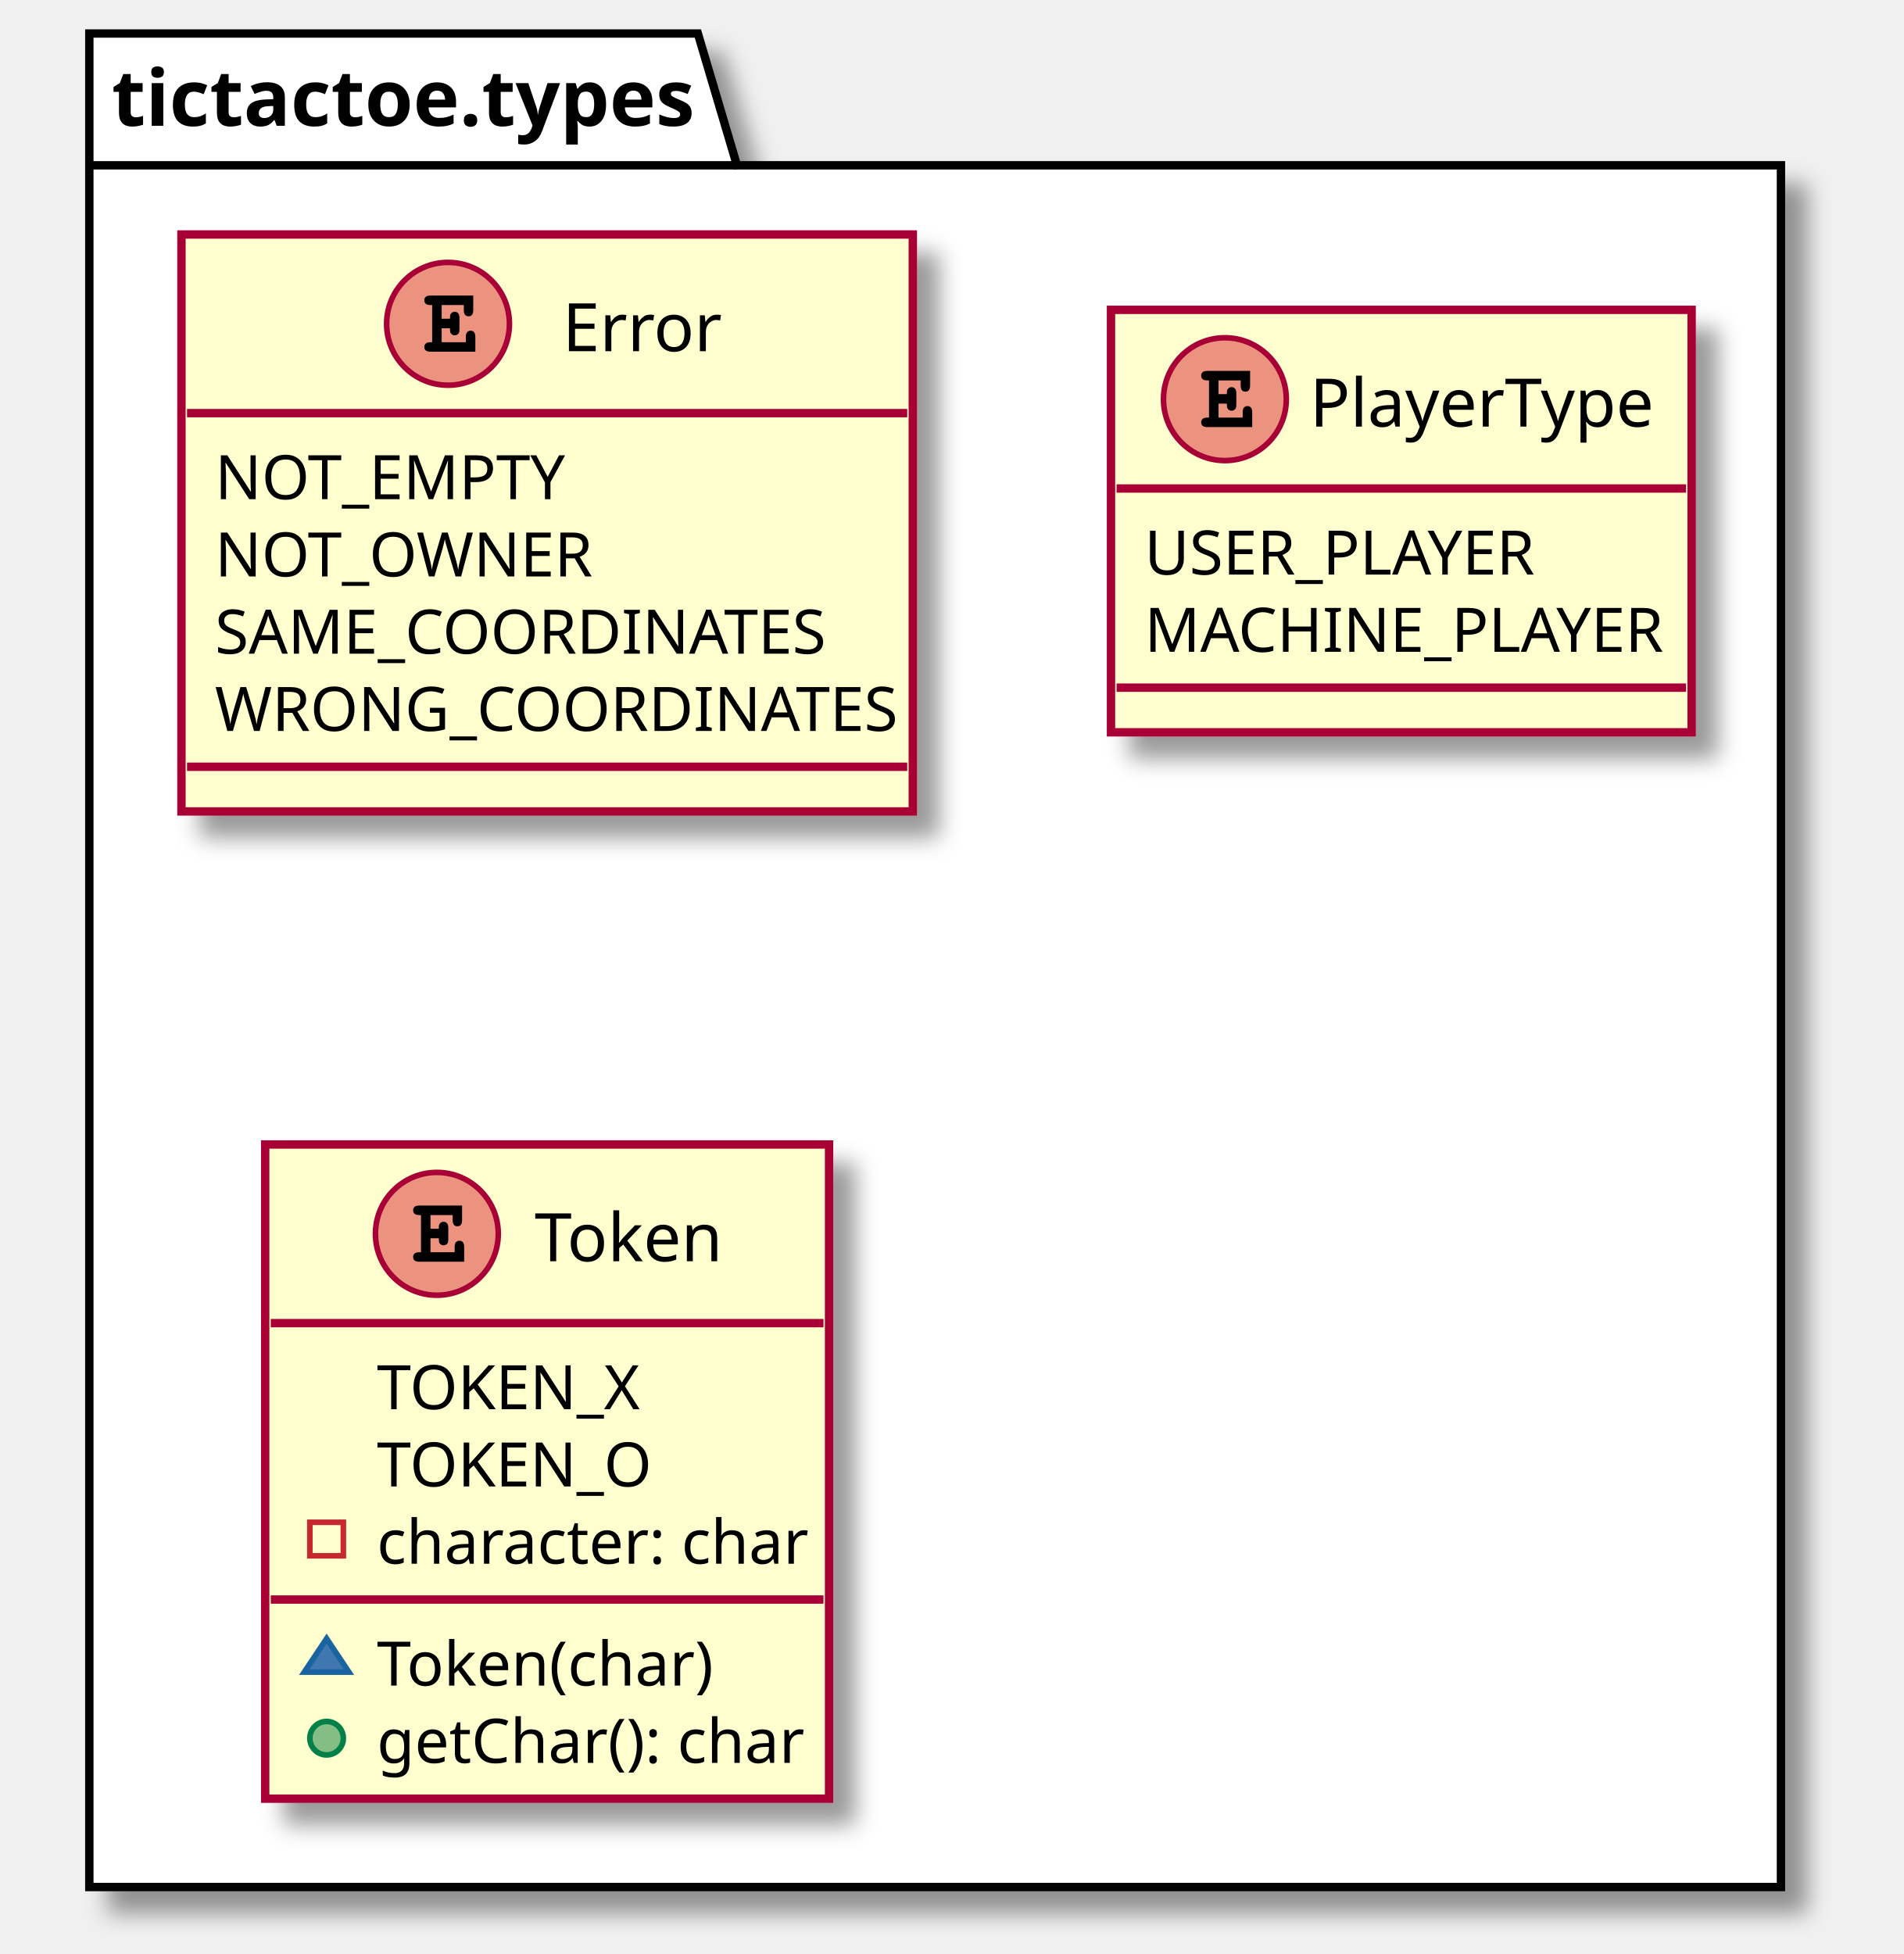
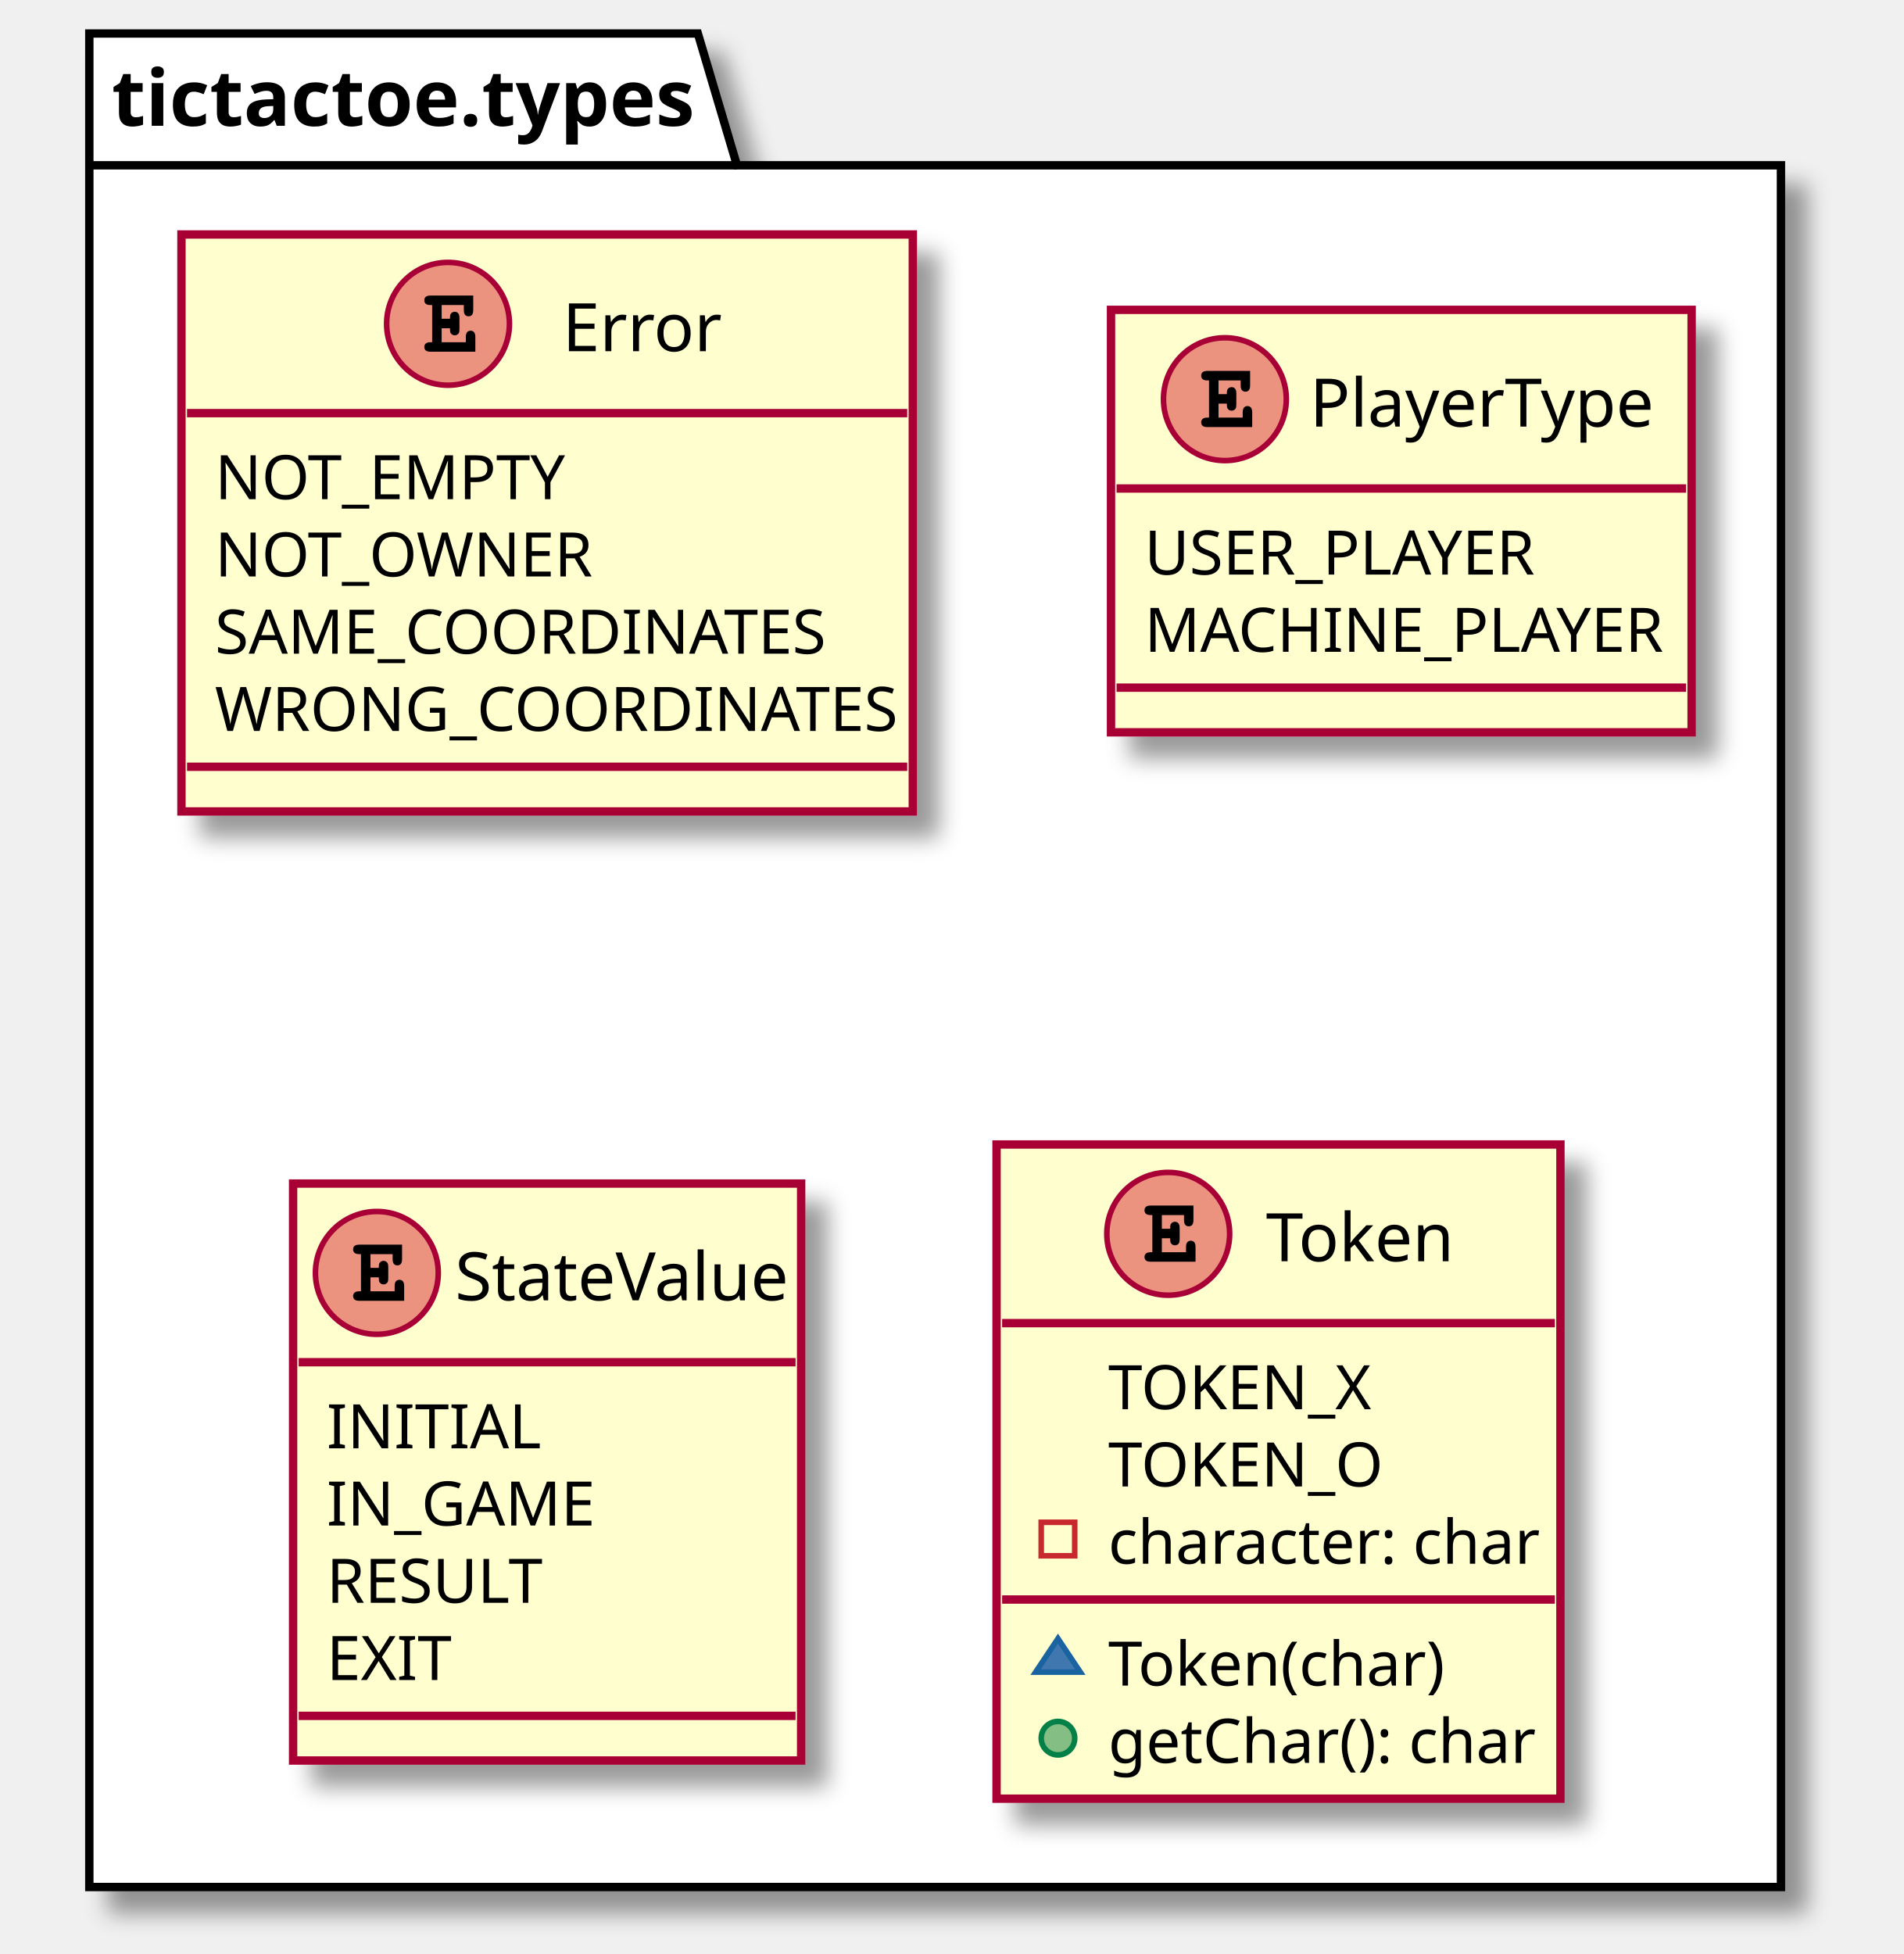
<svg xmlns="http://www.w3.org/2000/svg" contentScriptType="application/ecmascript" contentStyleType="text/css" height="350px" preserveAspectRatio="none" style="width:341px;height:350px;" version="1.1" viewBox="0 0 341 350" width="341px" zoomAndPan="magnify">
  <defs>
-     <filter height="300%" id="ffq3vck1d3yz1" width="300%" x="-1" y="-1">
+     <filter height="300%" id="f1n89pkei7i45l" width="300%" x="-1" y="-1">
      <feGaussianBlur result="blurOut" stdDeviation="2.0" />
      <feColorMatrix in="blurOut" result="blurOut2" type="matrix" values="0 0 0 0 0 0 0 0 0 0 0 0 0 0 0 0 0 0 .4 0" />
      <feOffset dx="4.0" dy="4.0" in="blurOut2" result="blurOut3" />
      <feBlend in="SourceGraphic" in2="blurOut3" mode="normal" />
    </filter>
  </defs>
  <g>
-     <polygon fill="#FFFFFF" filter="url(#ffq3vck1d3yz1)" points="16,6,125,6,132,29.609,319,29.609,319,338,16,338,16,6" style="stroke: #000000; stroke-width: 1.5;" />
+     <polygon fill="#FFFFFF" filter="url(#f1n89pkei7i45l)" points="16,6,125,6,132,29.609,319,29.609,319,338,16,338,16,6" style="stroke: #000000; stroke-width: 1.5;" />
    <line style="stroke: #000000; stroke-width: 1.5;" x1="16" x2="132" y1="29.609" y2="29.609" />
    <text fill="#000000" font-family="sans-serif" font-size="14" font-weight="bold" lengthAdjust="spacingAndGlyphs" textLength="103" x="20" y="22.533">tictactoe.types</text>
-     <rect fill="#FEFECE" filter="url(#ffq3vck1d3yz1)" height="103.344" id="tictactoe.types.Error" style="stroke: #A80036; stroke-width: 1.5;" width="131" x="32.5" y="42" />
+     <rect fill="#FEFECE" filter="url(#f1n89pkei7i45l)" height="103.344" id="tictactoe.types.Error" style="stroke: #A80036; stroke-width: 1.5;" width="131" x="32.5" y="42" />
    <ellipse cx="80.25" cy="58" fill="#EB937F" rx="11" ry="11" style="stroke: #A80036; stroke-width: 1.0;" />
    <path d="M79.109,58.797 L79.109,61.297 L83.438,61.297 L83.438,60.375 Q83.438,59.766 83.672,59.5 Q83.922,59.234 84.297,59.234 Q84.672,59.234 84.906,59.5 Q85.141,59.766 85.141,60.375 L85.141,63 L77.141,63 Q76.516,63 76.25,62.766 Q76,62.531 76,62.141 Q76,61.766 76.266,61.531 Q76.531,61.297 77.141,61.297 L77.406,61.297 L77.406,54.641 L77.141,54.641 Q76.516,54.641 76.25,54.406 Q76,54.172 76,53.781 Q76,53.406 76.25,53.172 Q76.516,52.938 77.141,52.938 L84.766,52.938 L84.766,55.531 Q84.766,56.141 84.531,56.406 Q84.312,56.656 83.922,56.656 Q83.547,56.656 83.312,56.406 Q83.078,56.141 83.078,55.531 L83.078,54.641 L79.109,54.641 L79.109,57.094 L80.594,57.094 Q80.594,56.438 80.719,56.25 Q80.984,55.844 81.453,55.844 Q81.828,55.844 82.062,56.109 Q82.297,56.359 82.297,56.969 L82.297,58.938 Q82.297,59.484 82.172,59.672 Q81.906,60.062 81.453,60.062 Q80.984,60.062 80.719,59.656 Q80.594,59.469 80.594,58.797 L79.109,58.797 Z " />
    <text fill="#000000" font-family="sans-serif" font-size="12" lengthAdjust="spacingAndGlyphs" textLength="27" x="100.75" y="62.91">Error</text>
    <line style="stroke: #A80036; stroke-width: 1.5;" x1="33.5" x2="162.5" y1="74" y2="74" />
    <text fill="#000000" font-family="sans-serif" font-size="11" lengthAdjust="spacingAndGlyphs" textLength="61" x="38.5" y="89.419">NOT_EMPTY</text>
    <text fill="#000000" font-family="sans-serif" font-size="11" lengthAdjust="spacingAndGlyphs" textLength="65" x="38.5" y="103.255">NOT_OWNER</text>
    <text fill="#000000" font-family="sans-serif" font-size="11" lengthAdjust="spacingAndGlyphs" textLength="108" x="38.5" y="117.091">SAME_COORDINATES</text>
    <text fill="#000000" font-family="sans-serif" font-size="11" lengthAdjust="spacingAndGlyphs" textLength="119" x="38.5" y="130.927">WRONG_COORDINATES</text>
    <line style="stroke: #A80036; stroke-width: 1.5;" x1="33.5" x2="162.5" y1="137.344" y2="137.344" />
-     <rect fill="#FEFECE" filter="url(#ffq3vck1d3yz1)" height="75.672" id="tictactoe.types.PlayerType" style="stroke: #A80036; stroke-width: 1.5;" width="104" x="199" y="55.5" />
+     <rect fill="#FEFECE" filter="url(#f1n89pkei7i45l)" height="75.672" id="tictactoe.types.PlayerType" style="stroke: #A80036; stroke-width: 1.5;" width="104" x="199" y="55.5" />
    <ellipse cx="219.4" cy="71.5" fill="#EB937F" rx="11" ry="11" style="stroke: #A80036; stroke-width: 1.0;" />
    <path d="M218.259,72.297 L218.259,74.797 L222.588,74.797 L222.588,73.875 Q222.588,73.266 222.822,73 Q223.072,72.734 223.447,72.734 Q223.822,72.734 224.056,73 Q224.291,73.266 224.291,73.875 L224.291,76.5 L216.291,76.5 Q215.666,76.5 215.4,76.266 Q215.15,76.031 215.15,75.641 Q215.15,75.266 215.416,75.031 Q215.681,74.797 216.291,74.797 L216.556,74.797 L216.556,68.141 L216.291,68.141 Q215.666,68.141 215.4,67.906 Q215.15,67.672 215.15,67.281 Q215.15,66.906 215.4,66.672 Q215.666,66.438 216.291,66.438 L223.916,66.438 L223.916,69.031 Q223.916,69.641 223.681,69.906 Q223.463,70.156 223.072,70.156 Q222.697,70.156 222.463,69.906 Q222.228,69.641 222.228,69.031 L222.228,68.141 L218.259,68.141 L218.259,70.594 L219.744,70.594 Q219.744,69.938 219.869,69.75 Q220.134,69.344 220.603,69.344 Q220.978,69.344 221.213,69.609 Q221.447,69.859 221.447,70.469 L221.447,72.438 Q221.447,72.984 221.322,73.172 Q221.056,73.562 220.603,73.562 Q220.134,73.562 219.869,73.156 Q219.744,72.969 219.744,72.297 L218.259,72.297 Z " />
    <text fill="#000000" font-family="sans-serif" font-size="12" lengthAdjust="spacingAndGlyphs" textLength="60" x="234.6" y="76.41">PlayerType</text>
    <line style="stroke: #A80036; stroke-width: 1.5;" x1="200" x2="302" y1="87.5" y2="87.5" />
    <text fill="#000000" font-family="sans-serif" font-size="11" lengthAdjust="spacingAndGlyphs" textLength="74" x="205" y="102.919">USER_PLAYER</text>
    <text fill="#000000" font-family="sans-serif" font-size="11" lengthAdjust="spacingAndGlyphs" textLength="92" x="205" y="116.755">MACHINE_PLAYER</text>
    <line style="stroke: #A80036; stroke-width: 1.5;" x1="200" x2="302" y1="123.172" y2="123.172" />
-     <rect fill="#FEFECE" filter="url(#ffq3vck1d3yz1)" height="117.18" id="tictactoe.types.Token" style="stroke: #A80036; stroke-width: 1.5;" width="101" x="47.5" y="205" />
-     <ellipse cx="78.25" cy="221" fill="#EB937F" rx="11" ry="11" style="stroke: #A80036; stroke-width: 1.0;" />
-     <path d="M77.109,221.797 L77.109,224.297 L81.438,224.297 L81.438,223.375 Q81.438,222.766 81.672,222.5 Q81.922,222.234 82.297,222.234 Q82.672,222.234 82.906,222.5 Q83.141,222.766 83.141,223.375 L83.141,226 L75.141,226 Q74.516,226 74.25,225.766 Q74,225.531 74,225.141 Q74,224.766 74.266,224.531 Q74.531,224.297 75.141,224.297 L75.406,224.297 L75.406,217.641 L75.141,217.641 Q74.516,217.641 74.25,217.406 Q74,217.172 74,216.781 Q74,216.406 74.25,216.172 Q74.516,215.938 75.141,215.938 L82.766,215.938 L82.766,218.531 Q82.766,219.141 82.531,219.406 Q82.312,219.656 81.922,219.656 Q81.547,219.656 81.312,219.406 Q81.078,219.141 81.078,218.531 L81.078,217.641 L77.109,217.641 L77.109,220.094 L78.594,220.094 Q78.594,219.438 78.719,219.25 Q78.984,218.844 79.453,218.844 Q79.828,218.844 80.062,219.109 Q80.297,219.359 80.297,219.969 L80.297,221.938 Q80.297,222.484 80.172,222.672 Q79.906,223.062 79.453,223.062 Q78.984,223.062 78.719,222.656 Q78.594,222.469 78.594,221.797 L77.109,221.797 Z " />
-     <text fill="#000000" font-family="sans-serif" font-size="12" lengthAdjust="spacingAndGlyphs" textLength="34" x="95.75" y="225.91">Token</text>
-     <line style="stroke: #A80036; stroke-width: 1.5;" x1="48.5" x2="147.5" y1="237" y2="237" />
-     <text fill="#000000" font-family="sans-serif" font-size="11" lengthAdjust="spacingAndGlyphs" textLength="47" x="67.5" y="252.419">TOKEN_X</text>
-     <text fill="#000000" font-family="sans-serif" font-size="11" lengthAdjust="spacingAndGlyphs" textLength="48" x="67.5" y="266.255">TOKEN_O</text>
-     <rect fill="none" height="6" style="stroke: #C82930; stroke-width: 1.0;" width="6" x="55.5" y="272.672" />
-     <text fill="#000000" font-family="sans-serif" font-size="11" lengthAdjust="spacingAndGlyphs" textLength="75" x="67.5" y="280.091">character: char</text>
-     <line style="stroke: #A80036; stroke-width: 1.5;" x1="48.5" x2="147.5" y1="286.508" y2="286.508" />
-     <polygon fill="#4177AF" points="58.5,293.508,54.5,299.508,62.5,299.508" style="stroke: #1963A0; stroke-width: 1.0;" />
-     <text fill="#000000" font-family="sans-serif" font-size="11" lengthAdjust="spacingAndGlyphs" textLength="59" x="67.5" y="301.927">Token(char)</text>
-     <ellipse cx="58.5" cy="311.344" fill="#84BE84" rx="3" ry="3" style="stroke: #038048; stroke-width: 1.0;" />
-     <text fill="#000000" font-family="sans-serif" font-size="11" lengthAdjust="spacingAndGlyphs" textLength="74" x="67.5" y="315.763">getChar(): char</text>
+     <rect fill="#FEFECE" filter="url(#f1n89pkei7i45l)" height="103.344" id="tictactoe.types.StateValue" style="stroke: #A80036; stroke-width: 1.5;" width="91" x="52.5" y="212" />
+     <ellipse cx="67.5" cy="228" fill="#EB937F" rx="11" ry="11" style="stroke: #A80036; stroke-width: 1.0;" />
+     <path d="M66.359,228.797 L66.359,231.297 L70.688,231.297 L70.688,230.375 Q70.688,229.766 70.922,229.5 Q71.172,229.234 71.547,229.234 Q71.922,229.234 72.156,229.5 Q72.391,229.766 72.391,230.375 L72.391,233 L64.391,233 Q63.766,233 63.5,232.766 Q63.25,232.531 63.25,232.141 Q63.25,231.766 63.516,231.531 Q63.781,231.297 64.391,231.297 L64.656,231.297 L64.656,224.641 L64.391,224.641 Q63.766,224.641 63.5,224.406 Q63.25,224.172 63.25,223.781 Q63.25,223.406 63.5,223.172 Q63.766,222.938 64.391,222.938 L72.016,222.938 L72.016,225.531 Q72.016,226.141 71.781,226.406 Q71.562,226.656 71.172,226.656 Q70.797,226.656 70.562,226.406 Q70.328,226.141 70.328,225.531 L70.328,224.641 L66.359,224.641 L66.359,227.094 L67.844,227.094 Q67.844,226.438 67.969,226.25 Q68.234,225.844 68.703,225.844 Q69.078,225.844 69.312,226.109 Q69.547,226.359 69.547,226.969 L69.547,228.938 Q69.547,229.484 69.422,229.672 Q69.156,230.062 68.703,230.062 Q68.234,230.062 67.969,229.656 Q67.844,229.469 67.844,228.797 L66.359,228.797 Z " />
+     <text fill="#000000" font-family="sans-serif" font-size="12" lengthAdjust="spacingAndGlyphs" textLength="59" x="81.5" y="232.91">StateValue</text>
+     <line style="stroke: #A80036; stroke-width: 1.5;" x1="53.5" x2="142.5" y1="244" y2="244" />
+     <text fill="#000000" font-family="sans-serif" font-size="11" lengthAdjust="spacingAndGlyphs" textLength="33" x="58.5" y="259.419">INITIAL</text>
+     <text fill="#000000" font-family="sans-serif" font-size="11" lengthAdjust="spacingAndGlyphs" textLength="45" x="58.5" y="273.255">IN_GAME</text>
+     <text fill="#000000" font-family="sans-serif" font-size="11" lengthAdjust="spacingAndGlyphs" textLength="39" x="58.5" y="287.091">RESULT</text>
+     <text fill="#000000" font-family="sans-serif" font-size="11" lengthAdjust="spacingAndGlyphs" textLength="21" x="58.5" y="300.927">EXIT</text>
+     <line style="stroke: #A80036; stroke-width: 1.5;" x1="53.5" x2="142.5" y1="307.344" y2="307.344" />
+     <rect fill="#FEFECE" filter="url(#f1n89pkei7i45l)" height="117.18" id="tictactoe.types.Token" style="stroke: #A80036; stroke-width: 1.5;" width="101" x="178.5" y="205" />
+     <ellipse cx="209.25" cy="221" fill="#EB937F" rx="11" ry="11" style="stroke: #A80036; stroke-width: 1.0;" />
+     <path d="M208.109,221.797 L208.109,224.297 L212.438,224.297 L212.438,223.375 Q212.438,222.766 212.672,222.5 Q212.922,222.234 213.297,222.234 Q213.672,222.234 213.906,222.5 Q214.141,222.766 214.141,223.375 L214.141,226 L206.141,226 Q205.516,226 205.25,225.766 Q205,225.531 205,225.141 Q205,224.766 205.266,224.531 Q205.531,224.297 206.141,224.297 L206.406,224.297 L206.406,217.641 L206.141,217.641 Q205.516,217.641 205.25,217.406 Q205,217.172 205,216.781 Q205,216.406 205.25,216.172 Q205.516,215.938 206.141,215.938 L213.766,215.938 L213.766,218.531 Q213.766,219.141 213.531,219.406 Q213.312,219.656 212.922,219.656 Q212.547,219.656 212.312,219.406 Q212.078,219.141 212.078,218.531 L212.078,217.641 L208.109,217.641 L208.109,220.094 L209.594,220.094 Q209.594,219.438 209.719,219.25 Q209.984,218.844 210.453,218.844 Q210.828,218.844 211.062,219.109 Q211.297,219.359 211.297,219.969 L211.297,221.938 Q211.297,222.484 211.172,222.672 Q210.906,223.062 210.453,223.062 Q209.984,223.062 209.719,222.656 Q209.594,222.469 209.594,221.797 L208.109,221.797 Z " />
+     <text fill="#000000" font-family="sans-serif" font-size="12" lengthAdjust="spacingAndGlyphs" textLength="34" x="226.75" y="225.91">Token</text>
+     <line style="stroke: #A80036; stroke-width: 1.5;" x1="179.5" x2="278.5" y1="237" y2="237" />
+     <text fill="#000000" font-family="sans-serif" font-size="11" lengthAdjust="spacingAndGlyphs" textLength="47" x="198.5" y="252.419">TOKEN_X</text>
+     <text fill="#000000" font-family="sans-serif" font-size="11" lengthAdjust="spacingAndGlyphs" textLength="48" x="198.5" y="266.255">TOKEN_O</text>
+     <rect fill="none" height="6" style="stroke: #C82930; stroke-width: 1.0;" width="6" x="186.5" y="272.672" />
+     <text fill="#000000" font-family="sans-serif" font-size="11" lengthAdjust="spacingAndGlyphs" textLength="75" x="198.5" y="280.091">character: char</text>
+     <line style="stroke: #A80036; stroke-width: 1.5;" x1="179.5" x2="278.5" y1="286.508" y2="286.508" />
+     <polygon fill="#4177AF" points="189.5,293.508,185.5,299.508,193.5,299.508" style="stroke: #1963A0; stroke-width: 1.0;" />
+     <text fill="#000000" font-family="sans-serif" font-size="11" lengthAdjust="spacingAndGlyphs" textLength="59" x="198.5" y="301.927">Token(char)</text>
+     <ellipse cx="189.5" cy="311.344" fill="#84BE84" rx="3" ry="3" style="stroke: #038048; stroke-width: 1.0;" />
+     <text fill="#000000" font-family="sans-serif" font-size="11" lengthAdjust="spacingAndGlyphs" textLength="74" x="198.5" y="315.763">getChar(): char</text>
  </g>
</svg>
